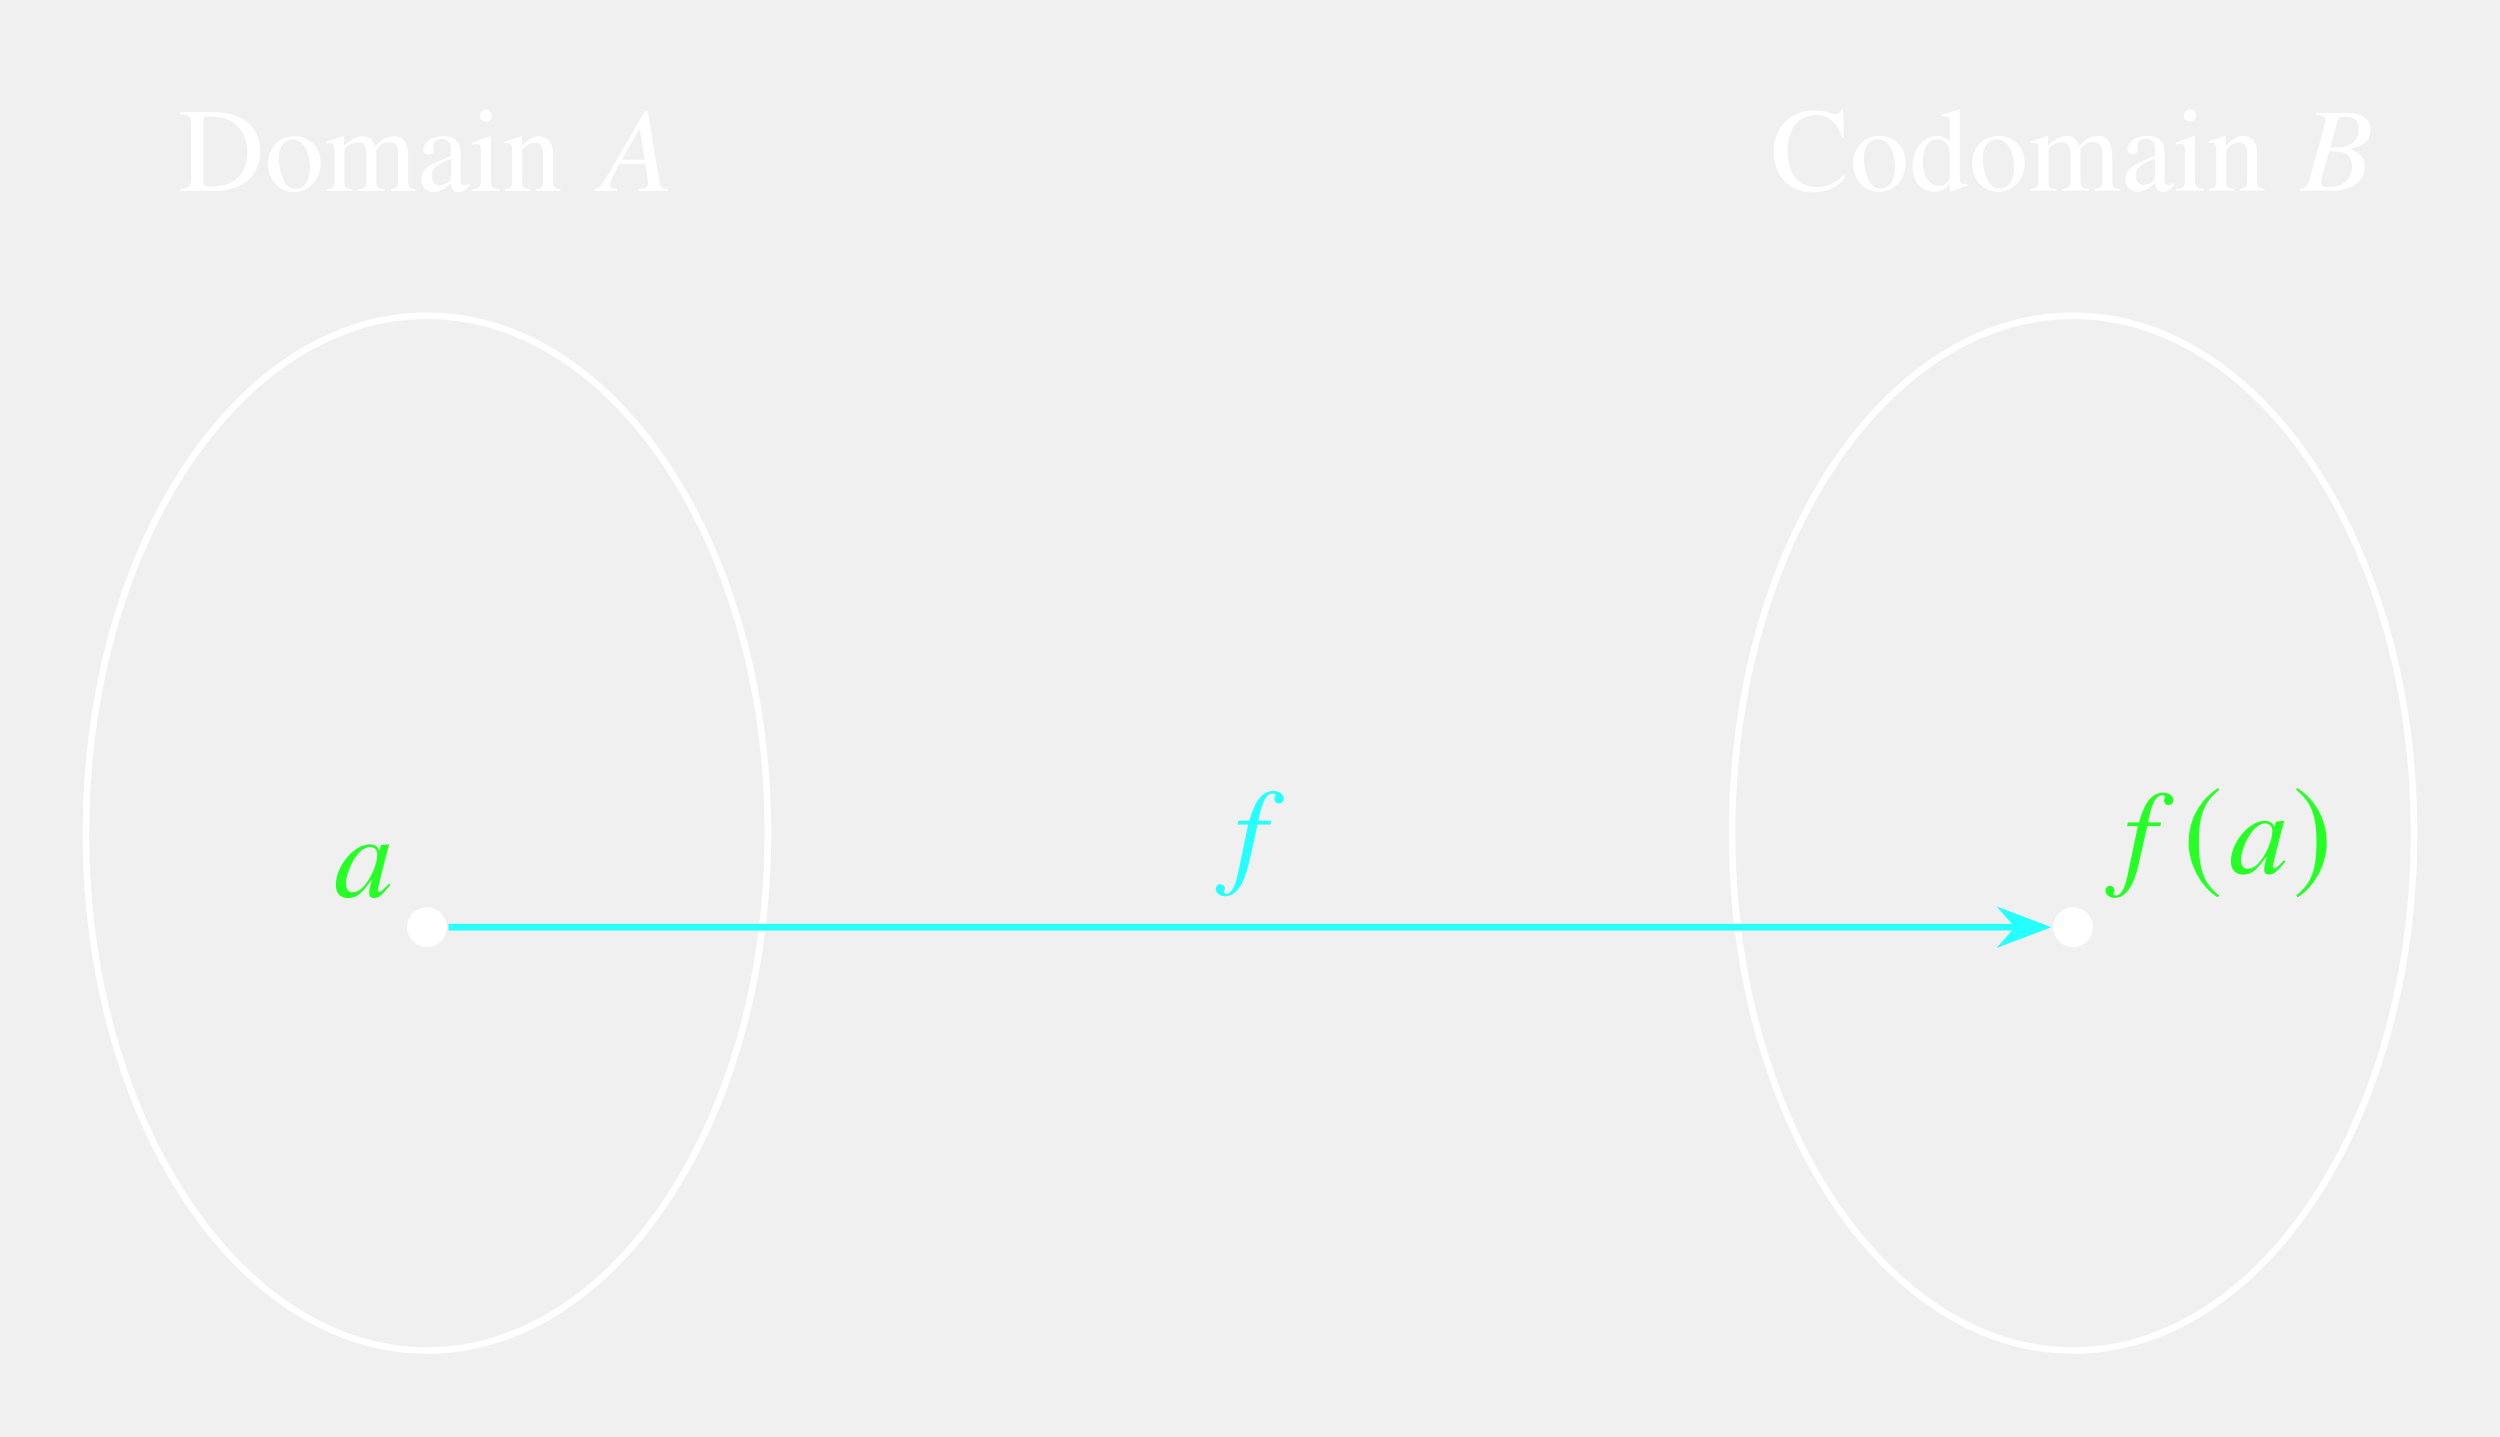
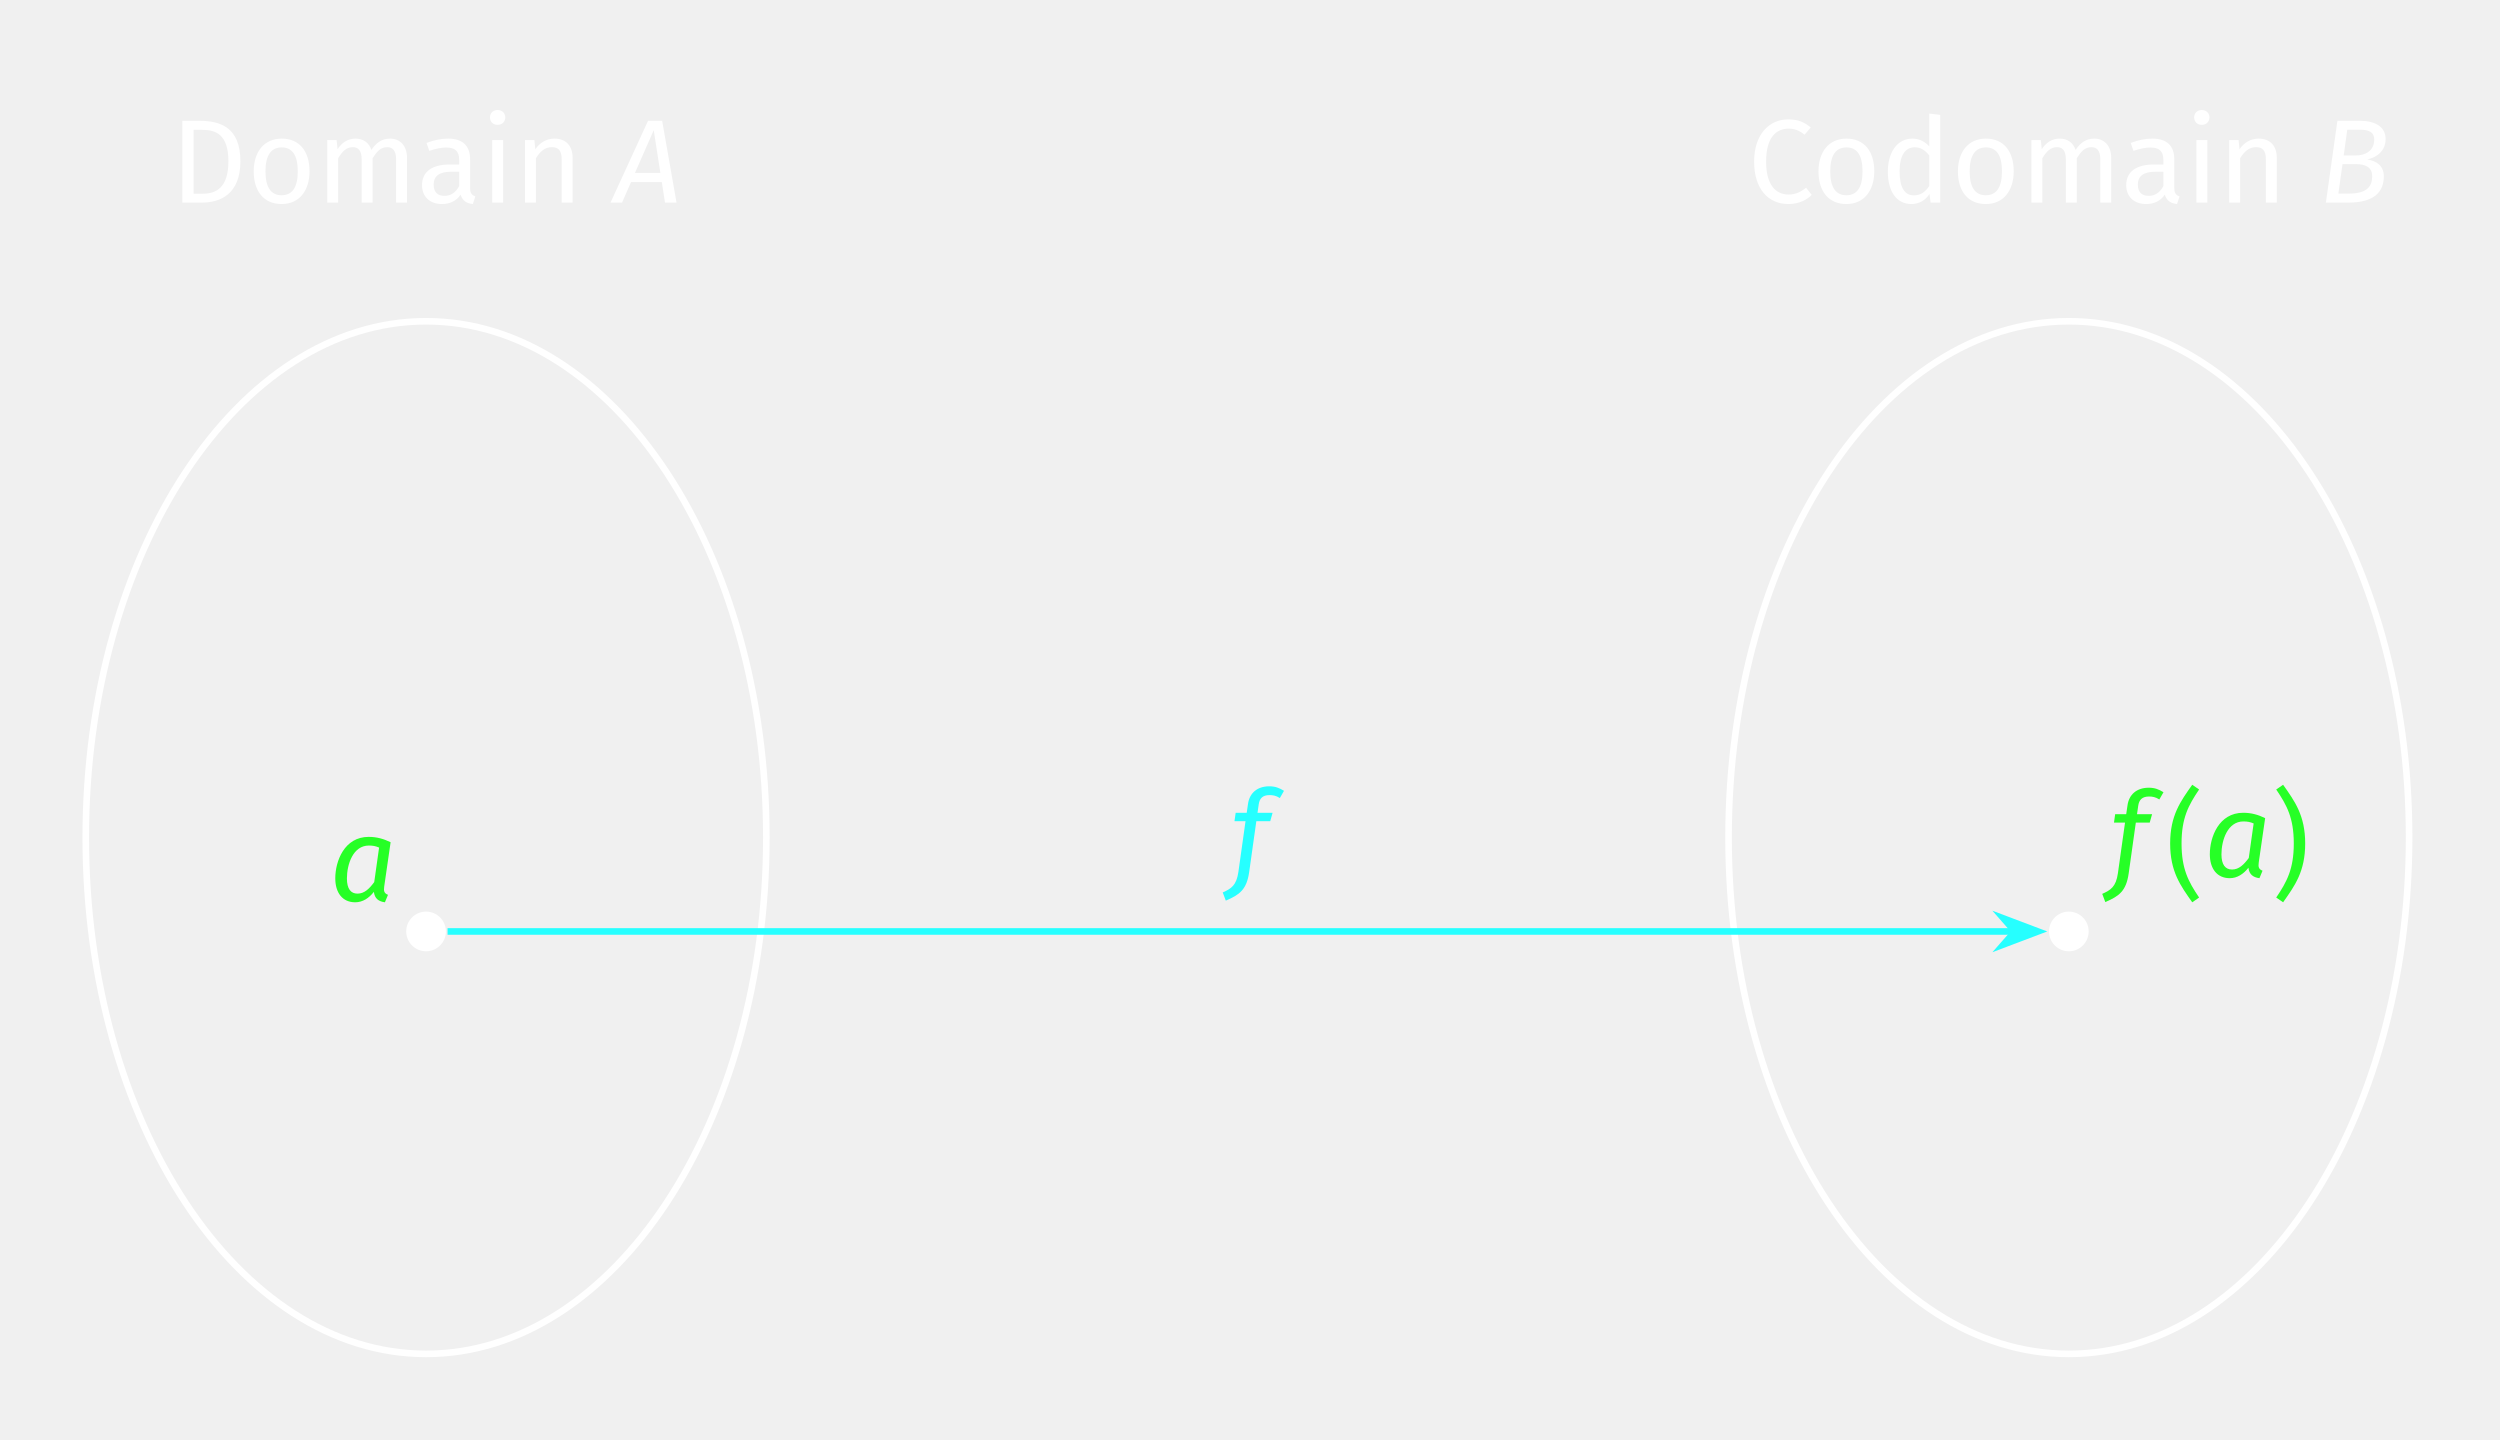
- <svg xmlns="http://www.w3.org/2000/svg" version="1.1" width="301.352pt" height="173.15pt" viewBox="0 -173.15 301.352 173.15">
+ <svg xmlns="http://www.w3.org/2000/svg" version="1.1" width="301.971pt" height="173.892pt" viewBox="0 -173.892 301.971 173.892">
  <g id="page1">
    <g transform="matrix(1 0 0 -1 0 0)">
      <path d="M92.566 72.723C92.566 107.164 74.164 135.086 51.465 135.086C28.762 135.086 10.359 107.164 10.359 72.723C10.359 38.281 28.762 10.359 51.465 10.359C74.164 10.359 92.566 38.281 92.566 72.723Z" stroke="#fff" fill="none" stroke-width=".797" />
-       <path d="M31.37 154.927C31.37 156.218 30.94 157.337 30.151 158.126C29.175 159.115 27.611 159.632 25.646 159.632H21.773V159.359C22.907 159.259 23.036 159.13 23.036 158.069V151.699C23.036 150.667 22.864 150.48 21.773 150.409V150.136H25.847C27.511 150.136 29.017 150.609 29.907 151.413C30.839 152.259 31.37 153.536 31.37 154.927ZM29.806 154.827C29.806 153.134 29.218 151.929 28.056 151.255C27.325 150.839 26.493 150.667 25.245 150.667C24.671 150.667 24.499 150.796 24.499 151.255V158.542C24.499 158.986 24.657 159.101 25.245 159.101C26.478 159.101 27.411 158.872 28.099 158.384C29.218 157.609 29.806 156.376 29.806 154.827ZM38.644 153.493C38.644 155.372 37.324 156.734 35.488 156.734C33.623 156.734 32.318 155.357 32.318 153.378C32.318 151.441 33.652 149.993 35.459 149.993C37.267 149.993 38.644 151.513 38.644 153.493ZM37.353 152.99C37.353 151.37 36.707 150.394 35.631 150.394C35.072 150.394 34.541 150.739 34.24 151.312C33.838 152.058 33.609 153.062 33.609 154.081C33.609 155.444 34.283 156.333 35.302 156.333C36.506 156.333 37.353 154.956 37.353 152.99ZM50.192 150.136V150.351L49.819 150.38C49.388 150.409 49.202 150.667 49.202 151.226V154.181C49.202 155.874 48.642 156.734 47.538 156.734C46.706 156.734 45.975 156.361 45.2 155.529C44.942 156.347 44.454 156.734 43.679 156.734C43.048 156.734 42.647 156.534 41.456 155.63V156.706L41.355 156.734C40.624 156.462 40.136 156.304 39.347 156.089V155.845C39.534 155.888 39.649 155.902 39.806 155.902C40.179 155.902 40.309 155.673 40.309 154.984V151.355C40.309 150.581 40.108 150.365 39.304 150.351V150.136H42.489V150.351C41.729 150.38 41.513 150.538 41.513 151.097V155.142C41.513 155.142 41.628 155.314 41.729 155.415C42.087 155.745 42.704 155.989 43.206 155.989C43.837 155.989 44.153 155.486 44.153 154.482V151.37C44.153 150.566 43.995 150.409 43.177 150.351V150.136H46.391V150.351C45.573 150.365 45.358 150.609 45.358 151.499V155.114C45.788 155.73 46.261 155.989 46.921 155.989C47.739 155.989 47.997 155.601 47.997 154.411V151.384C47.997 150.566 47.882 150.452 47.05 150.351V150.136H50.192ZM56.577 150.71V151.083C56.333 150.882 56.16 150.81 55.945 150.81C55.615 150.81 55.515 151.011 55.515 151.642V154.439C55.515 155.171 55.443 155.573 55.242 155.902C54.941 156.448 54.324 156.734 53.449 156.734C52.718 156.734 52.029 156.534 51.627 156.204C51.269 155.902 51.039 155.486 51.039 155.128C51.039 154.798 51.312 154.511 51.656 154.511C52.001 154.511 52.302 154.798 52.302 155.114C52.302 155.171 52.288 155.243 52.273 155.343C52.244 155.472 52.23 155.587 52.23 155.687C52.23 156.074 52.689 156.39 53.263 156.39C53.966 156.39 54.353 155.974 54.353 155.199V154.324C52.144 153.435 51.9 153.32 51.283 152.775C50.968 152.489 50.767 152.001 50.767 151.527C50.767 150.624 51.384 149.993 52.273 149.993C52.904 149.993 53.492 150.294 54.367 151.04C54.439 150.279 54.697 149.993 55.285 149.993C55.773 149.993 56.074 150.165 56.577 150.71ZM54.353 151.9C54.353 151.456 54.281 151.327 53.98 151.14C53.636 150.939 53.234 150.824 52.933 150.824C52.431 150.824 52.029 151.312 52.029 151.929V151.986C52.029 152.833 52.617 153.349 54.353 153.98V151.9ZM60.235 150.136V150.351C59.288 150.423 59.173 150.566 59.173 151.599V156.691L59.116 156.734L56.893 155.945V155.73L57.008 155.745C57.18 155.773 57.366 155.788 57.495 155.788C57.84 155.788 57.969 155.558 57.969 154.927V151.599C57.969 150.566 57.825 150.409 56.835 150.351V150.136H60.235ZM59.303 159.202C59.303 159.603 58.987 159.933 58.571 159.933C58.169 159.933 57.84 159.603 57.84 159.202C57.84 158.786 58.169 158.47 58.571 158.47C58.987 158.47 59.303 158.786 59.303 159.202ZM67.551 150.136V150.351C66.848 150.423 66.676 150.595 66.676 151.298V154.583C66.676 155.931 66.045 156.734 64.984 156.734C64.323 156.734 63.879 156.49 62.904 155.573V156.706L62.803 156.734C62.1 156.476 61.613 156.319 60.824 156.089V155.845C60.91 155.888 61.053 155.902 61.211 155.902C61.613 155.902 61.742 155.687 61.742 154.984V151.427C61.742 150.609 61.584 150.409 60.852 150.351V150.136H63.893V150.351C63.162 150.409 62.947 150.581 62.947 151.097V155.128C63.635 155.773 63.951 155.945 64.424 155.945C65.127 155.945 65.471 155.501 65.471 154.554V151.556C65.471 150.652 65.285 150.409 64.568 150.351V150.136H67.551Z" fill="#fff" />
-       <path d="M80.52 150.136V150.365C79.702 150.437 79.602 150.552 79.43 151.599L78.082 159.718H77.709L73.549 152.546C72.416 150.638 72.272 150.48 71.698 150.365V150.136H74.381V150.365C73.649 150.437 73.534 150.509 73.534 150.868C73.534 151.14 73.577 151.269 73.821 151.757L74.639 153.378H77.795L78.082 151.499C78.096 151.37 78.11 151.24 78.11 151.126C78.11 150.581 77.909 150.452 76.992 150.365V150.136H80.52ZM77.723 153.894H74.94L77.092 157.624L77.723 153.894Z" fill="#fff" />
+       <path d="M24.089 159.3H22.024V149.419H24.39C26.527 149.419 29.037 150.38 29.037 154.41C29.037 158.511 26.613 159.3 24.089 159.3ZM24.39 158.21C25.968 158.21 27.588 157.751 27.588 154.41C27.588 151.154 26.039 150.495 24.491 150.495H23.387V158.21H24.39ZM34.031 157.149C31.88 157.149 30.646 155.528 30.646 153.191C30.646 150.796 31.865 149.247 34.016 149.247C36.153 149.247 37.386 150.867 37.386 153.205C37.386 155.6 36.182 157.149 34.031 157.149ZM34.031 156.087C35.278 156.087 35.967 155.17 35.967 153.205C35.967 151.226 35.278 150.308 34.016 150.308S32.066 151.226 32.066 153.191C32.066 155.17 32.769 156.087 34.031 156.087ZM47.113 157.149C46.094 157.149 45.406 156.604 44.861 155.786C44.574 156.647 43.886 157.149 42.954 157.149C41.964 157.149 41.276 156.632 40.774 155.872L40.659 156.976H39.526V149.419H40.846V154.782C41.348 155.586 41.807 156.116 42.624 156.116C43.198 156.116 43.685 155.786 43.685 154.653V149.419H45.005V154.782C45.521 155.586 45.965 156.116 46.783 156.116C47.356 156.116 47.844 155.786 47.844 154.653V149.419H49.163V154.84C49.163 156.26 48.346 157.149 47.113 157.149ZM56.783 151.183V154.639C56.783 156.216 55.951 157.149 54.13 157.149C53.284 157.149 52.452 156.976 51.52 156.632L51.85 155.671C52.624 155.93 53.327 156.073 53.886 156.073C54.933 156.073 55.463 155.671 55.463 154.582V154.022H54.302C52.194 154.022 50.975 153.148 50.975 151.527C50.975 150.179 51.878 149.247 53.384 149.247C54.302 149.247 55.105 149.591 55.636 150.38C55.865 149.634 56.353 149.333 57.113 149.247L57.414 150.165C57.027 150.308 56.783 150.523 56.783 151.183ZM53.685 150.236C52.825 150.236 52.38 150.71 52.38 151.599C52.38 152.631 53.083 153.148 54.474 153.148H55.463V151.412C55.033 150.624 54.46 150.236 53.685 150.236ZM60.099 160.605C59.553 160.605 59.181 160.218 59.181 159.702C59.181 159.199 59.553 158.812 60.099 158.812C60.658 158.812 61.031 159.199 61.031 159.702C61.031 160.218 60.658 160.605 60.099 160.605ZM60.773 156.976H59.453V149.419H60.773V156.976ZM66.969 157.149C65.98 157.149 65.177 156.632 64.66 155.858L64.546 156.976H63.413V149.419H64.732V154.782C65.234 155.586 65.808 156.116 66.654 156.116C67.385 156.116 67.844 155.786 67.844 154.653V149.419H69.163V154.84C69.163 156.274 68.36 157.149 66.969 157.149Z" fill="#fff" />
+       <path d="M76.697 153.004L78.963 158.167L79.766 153.004H76.697ZM80.325 149.419H81.717L79.981 159.3H78.275L73.743 149.419H75.134L76.224 151.9H79.938L80.325 149.419Z" fill="#fff" />
      <path d="M290.992 72.723C290.992 107.164 272.594 135.086 249.891 135.086C227.191 135.086 208.789 107.164 208.789 72.723C208.789 38.281 227.191 10.359 249.891 10.359C272.594 10.359 290.992 38.281 290.992 72.723Z" stroke="#fff" fill="none" stroke-width=".797" stroke-miterlimit="10" />
-       <path d="M222.479 151.789L222.221 152.047C221.159 151.029 220.212 150.598 219.022 150.598C218.161 150.598 217.387 150.856 216.784 151.359C215.938 152.061 215.465 153.352 215.465 155.016C215.465 157.613 216.799 159.291 218.878 159.291C219.711 159.291 220.442 158.99 221.016 158.416C221.475 157.957 221.69 157.555 221.962 156.623H222.292L222.163 159.865H221.862C221.776 159.564 221.546 159.391 221.274 159.391C221.131 159.391 220.93 159.434 220.7 159.52C219.997 159.75 219.295 159.865 218.591 159.865C217.487 159.865 216.354 159.449 215.479 158.731C214.389 157.828 213.801 156.465 213.801 154.83C213.801 151.918 215.708 149.967 218.563 149.967C220.184 149.967 221.604 150.627 222.479 151.789ZM229.71 153.525C229.71 155.404 228.39 156.766 226.554 156.766C224.689 156.766 223.384 155.389 223.384 153.41C223.384 151.473 224.718 150.025 226.525 150.025C228.333 150.025 229.71 151.545 229.71 153.525ZM228.419 153.022C228.419 151.402 227.773 150.426 226.697 150.426C226.138 150.426 225.607 150.77 225.306 151.344C224.905 152.09 224.675 153.094 224.675 154.113C224.675 155.476 225.349 156.365 226.368 156.365C227.572 156.365 228.419 154.988 228.419 153.022ZM237.184 150.77V151C236.926 150.985 236.897 150.985 236.854 150.985C236.338 150.985 236.223 151.143 236.223 151.803V159.936L236.151 159.965C235.463 159.721 234.961 159.578 234.042 159.334V159.105C234.157 159.119 234.243 159.119 234.358 159.119C234.889 159.119 235.018 158.976 235.018 158.387V156.15C234.473 156.609 234.086 156.766 233.512 156.766C231.862 156.766 230.528 155.145 230.528 153.109C230.528 151.272 231.604 150.025 233.182 150.025C233.985 150.025 234.53 150.311 235.018 150.985V150.068L235.075 150.025L237.184 150.77ZM235.018 151.631C235.018 151.531 234.917 151.359 234.774 151.201C234.516 150.914 234.157 150.77 233.741 150.77C232.551 150.77 231.762 151.918 231.762 153.682C231.762 155.303 232.465 156.365 233.555 156.365C234.315 156.365 235.018 155.69 235.018 154.93V151.631ZM244.056 153.525C244.056 155.404 242.736 156.766 240.9 156.766C239.035 156.766 237.73 155.389 237.73 153.41C237.73 151.473 239.064 150.025 240.871 150.025C242.679 150.025 244.056 151.545 244.056 153.525ZM242.765 153.022C242.765 151.402 242.119 150.426 241.043 150.426C240.484 150.426 239.953 150.77 239.652 151.344C239.251 152.09 239.021 153.094 239.021 154.113C239.021 155.476 239.695 156.365 240.714 156.365C241.918 156.365 242.765 154.988 242.765 153.022ZM255.604 150.168V150.383L255.231 150.412C254.8 150.44 254.614 150.699 254.614 151.258V154.213C254.614 155.906 254.054 156.766 252.95 156.766C252.118 156.766 251.387 156.393 250.612 155.561C250.354 156.379 249.866 156.766 249.091 156.766C248.46 156.766 248.059 156.565 246.868 155.662V156.738L246.768 156.766C246.036 156.494 245.549 156.336 244.76 156.121V155.877C244.946 155.92 245.061 155.934 245.219 155.934C245.591 155.934 245.721 155.705 245.721 155.016V151.387C245.721 150.613 245.52 150.397 244.716 150.383V150.168H247.901V150.383C247.141 150.412 246.925 150.57 246.925 151.129V155.174C246.925 155.174 247.041 155.346 247.141 155.447C247.499 155.777 248.116 156.02 248.618 156.02C249.249 156.02 249.565 155.518 249.565 154.514V151.402C249.565 150.598 249.407 150.44 248.589 150.383V150.168H251.803V150.383C250.985 150.397 250.77 150.641 250.77 151.531V155.145C251.2 155.762 251.674 156.02 252.333 156.02C253.151 156.02 253.409 155.633 253.409 154.443V151.416C253.409 150.598 253.294 150.484 252.462 150.383V150.168H255.604ZM261.989 150.742V151.115C261.745 150.914 261.572 150.842 261.357 150.842C261.027 150.842 260.927 151.043 260.927 151.674V154.471C260.927 155.203 260.855 155.605 260.655 155.934C260.353 156.48 259.736 156.766 258.861 156.766C258.13 156.766 257.442 156.565 257.04 156.236C256.681 155.934 256.452 155.518 256.452 155.16C256.452 154.83 256.724 154.543 257.068 154.543C257.413 154.543 257.714 154.83 257.714 155.145C257.714 155.203 257.7 155.275 257.685 155.375C257.656 155.504 257.642 155.619 257.642 155.719C257.642 156.106 258.101 156.422 258.675 156.422C259.378 156.422 259.765 156.006 259.765 155.231V154.356C257.556 153.467 257.312 153.352 256.696 152.807C256.38 152.52 256.179 152.033 256.179 151.559C256.179 150.656 256.796 150.025 257.685 150.025C258.317 150.025 258.905 150.326 259.78 151.072C259.851 150.311 260.109 150.025 260.697 150.025C261.185 150.025 261.486 150.197 261.989 150.742ZM259.765 151.932C259.765 151.488 259.693 151.359 259.392 151.172C259.048 150.971 258.646 150.856 258.345 150.856C257.843 150.856 257.442 151.344 257.442 151.961V152.018C257.442 152.865 258.03 153.381 259.765 154.012V151.932ZM265.647 150.168V150.383C264.701 150.455 264.586 150.598 264.586 151.631V156.723L264.528 156.766L262.305 155.977V155.762L262.42 155.777C262.592 155.805 262.778 155.82 262.907 155.82C263.252 155.82 263.381 155.59 263.381 154.959V151.631C263.381 150.598 263.237 150.44 262.247 150.383V150.168H265.647ZM264.715 159.234C264.715 159.635 264.399 159.965 263.983 159.965C263.582 159.965 263.252 159.635 263.252 159.234C263.252 158.818 263.582 158.502 263.983 158.502C264.399 158.502 264.715 158.818 264.715 159.234ZM272.963 150.168V150.383C272.26 150.455 272.088 150.627 272.088 151.33V154.615C272.088 155.963 271.457 156.766 270.396 156.766C269.736 156.766 269.291 156.522 268.316 155.605V156.738L268.215 156.766C267.512 156.508 267.025 156.351 266.236 156.121V155.877C266.322 155.92 266.465 155.934 266.623 155.934C267.025 155.934 267.154 155.719 267.154 155.016V151.459C267.154 150.641 266.996 150.44 266.264 150.383V150.168H269.305V150.383C268.574 150.44 268.359 150.613 268.359 151.129V155.16C269.047 155.805 269.363 155.977 269.836 155.977C270.539 155.977 270.883 155.533 270.883 154.586V151.588C270.883 150.684 270.697 150.44 269.98 150.383V150.168H272.963Z" fill="#fff" />
-       <path d="M285.058 153.037C285.058 154.084 284.613 154.615 283.25 155.203C284.268 155.447 284.685 155.619 285.143 156.02C285.545 156.365 285.76 156.838 285.76 157.426C285.76 158.789 284.742 159.535 282.892 159.535H279.191V159.305C280.094 159.234 280.295 159.133 280.295 158.717C280.295 158.502 280.238 158.158 280.138 157.799L278.373 151.459C278.115 150.627 278.014 150.541 277.211 150.397V150.168H281.256C283.508 150.168 285.058 151.33 285.058 153.037ZM283.508 153.094C283.508 151.545 282.447 150.598 280.697 150.598C280.094 150.598 279.779 150.799 279.779 151.201C279.779 151.387 279.951 152.061 280.281 153.209L280.74 154.916C281.643 154.916 282.26 154.859 282.547 154.744C283.15 154.514 283.508 153.883 283.508 153.094ZM284.312 157.555C284.312 156.078 283.351 155.375 281.371 155.375H280.883L281.816 158.703C281.902 159.018 282.074 159.105 282.633 159.105C283.795 159.105 284.312 158.617 284.312 157.555Z" fill="#fff" />
+       <path d="M215.979 159.472C213.742 159.472 211.878 157.708 211.878 154.366C211.878 151.04 213.613 149.247 216.008 149.247C217.342 149.247 218.288 149.792 218.833 150.351L218.159 151.211C217.6 150.796 216.983 150.394 216.051 150.394C214.517 150.394 213.326 151.513 213.326 154.366C213.326 157.349 214.574 158.353 216.065 158.353C216.754 158.353 217.356 158.124 217.972 157.622L218.718 158.497C217.93 159.128 217.227 159.472 215.979 159.472Z" fill="#fff" />
+       <path d="M223.035 157.149C220.884 157.149 219.651 155.528 219.651 153.191C219.651 150.796 220.87 149.247 223.021 149.247C225.158 149.247 226.391 150.867 226.391 153.205C226.391 155.6 225.186 157.149 223.035 157.149ZM223.035 156.087C224.283 156.087 224.971 155.17 224.971 153.205C224.971 151.226 224.283 150.308 223.021 150.308S221.071 151.226 221.071 153.191C221.071 155.17 221.773 156.087 223.035 156.087ZM233.034 160.175V156.216C232.532 156.747 231.886 157.149 230.997 157.149C229.147 157.149 228.029 155.471 228.029 153.162C228.029 150.81 229.047 149.247 230.883 149.247C231.815 149.247 232.575 149.706 233.062 150.466L233.191 149.419H234.353V160.017L233.034 160.175ZM231.17 150.294C230.08 150.294 229.449 151.197 229.449 153.191C229.449 155.155 230.151 156.102 231.284 156.102C232.03 156.102 232.56 155.715 233.034 155.112V151.412C232.532 150.71 232.016 150.294 231.17 150.294ZM239.877 157.149C237.726 157.149 236.493 155.528 236.493 153.191C236.493 150.796 237.712 149.247 239.863 149.247C242 149.247 243.233 150.867 243.233 153.205C243.233 155.6 242.029 157.149 239.877 157.149ZM239.877 156.087C241.125 156.087 241.814 155.17 241.814 153.205C241.814 151.226 241.125 150.308 239.863 150.308C238.601 150.308 237.913 151.226 237.913 153.191C237.913 155.17 238.616 156.087 239.877 156.087ZM252.959 157.149C251.941 157.149 251.253 156.604 250.708 155.786C250.421 156.647 249.733 157.149 248.801 157.149C247.811 157.149 247.123 156.632 246.621 155.872L246.506 156.976H245.373V149.419H246.692V154.782C247.194 155.586 247.654 156.116 248.471 156.116C249.044 156.116 249.532 155.786 249.532 154.653V149.419H250.851V154.782C251.368 155.586 251.812 156.116 252.63 156.116C253.203 156.116 253.691 155.786 253.691 154.653V149.419H255.01V154.84C255.01 156.26 254.193 157.149 252.959 157.149ZM262.63 151.183V154.639C262.63 156.216 261.798 157.149 259.977 157.149C259.13 157.149 258.299 156.976 257.366 156.632L257.696 155.671C258.471 155.93 259.174 156.073 259.733 156.073C260.78 156.073 261.31 155.671 261.31 154.582V154.022H260.149C258.041 154.022 256.822 153.148 256.822 151.527C256.822 150.179 257.725 149.247 259.231 149.247C260.149 149.247 260.952 149.591 261.482 150.38C261.712 149.634 262.2 149.333 262.96 149.247L263.26 150.165C262.873 150.308 262.63 150.523 262.63 151.183ZM259.532 150.236C258.672 150.236 258.227 150.71 258.227 151.599C258.227 152.631 258.93 153.148 260.321 153.148H261.31V151.412C260.88 150.624 260.306 150.236 259.532 150.236ZM265.945 160.605C265.4 160.605 265.027 160.218 265.027 159.702C265.027 159.199 265.4 158.812 265.945 158.812C266.505 158.812 266.877 159.199 266.877 159.702C266.877 160.218 266.505 160.605 265.945 160.605ZM266.619 156.976H265.3V149.419H266.619V156.976ZM272.816 157.149C271.826 157.149 271.023 156.632 270.507 155.858L270.392 156.976H269.26V149.419H270.579V154.782C271.081 155.586 271.654 156.116 272.5 156.116C273.232 156.116 273.691 155.786 273.691 154.653V149.419H275.01V154.84C275.01 156.274 274.207 157.149 272.816 157.149Z" fill="#fff" />
+       <path d="M283.722 150.509H282.446L282.948 154.066H284.583C285.658 154.066 286.533 153.736 286.533 152.603C286.533 151.412 285.945 150.509 283.722 150.509ZM285.099 158.224C285.988 158.224 286.777 158.009 286.777 157.048C286.777 155.686 285.73 155.112 284.54 155.112H283.091L283.522 158.224H285.099ZM285.945 154.639C287.121 154.883 288.154 155.7 288.154 157.091C288.154 158.611 286.849 159.3 285.056 159.3H282.331L280.94 149.419H283.665C286.906 149.419 287.938 150.839 287.938 152.574C287.938 153.965 286.963 154.453 285.945 154.639Z" fill="#fff" />
      <path d="M53.859 61.383C53.859 62.707 52.785 63.781 51.465 63.781C50.141 63.781 49.066 62.707 49.066 61.383C49.066 60.062 50.141 58.988 51.465 58.988C52.785 58.988 53.859 60.062 53.859 61.383Z" fill="#fff" />
      <path d="M252.285 61.383C252.285 62.707 251.215 63.781 249.891 63.781C248.57 63.781 247.496 62.707 247.496 61.383C247.496 60.062 248.57 58.988 249.891 58.988C251.215 58.988 252.285 60.062 252.285 61.383Z" fill="#fff" />
-       <path d="M47.068 66.482L46.896 66.626L46.494 66.224C46.049 65.765 45.877 65.636 45.748 65.636C45.633 65.636 45.547 65.722 45.547 65.823C45.547 66.11 46.15 68.577 46.824 71.03C46.867 71.173 46.881 71.202 46.91 71.331L46.81 71.374L45.935 71.273L45.892 71.23L45.734 70.542C45.619 71.073 45.203 71.374 44.586 71.374C42.678 71.374 40.484 68.763 40.484 66.482C40.484 65.478 41.029 64.89 41.947 64.89C42.951 64.89 43.568 65.364 44.83 67.142C44.529 65.966 44.5 65.851 44.5 65.493C44.5 65.077 44.672 64.905 45.074 64.905C45.648 64.905 45.992 65.177 47.068 66.482ZM45.476 70.183C45.476 68.978 44.744 67.286 43.769 66.224C43.424 65.837 42.937 65.593 42.521 65.593C42.004 65.593 41.689 65.995 41.689 66.655C41.689 67.429 42.191 68.835 42.793 69.739C43.367 70.585 44.012 71.058 44.601 71.058C44.629 71.058 44.644 71.058 44.672 71.058C45.16 71.03 45.476 70.685 45.476 70.183Z" fill="#26ff26" />
-       <path d="M261.986 76.674C261.986 77.205 261.455 77.606 260.752 77.606C260.064 77.606 259.519 77.305 259.002 76.674C258.558 76.1 258.256 75.426 257.826 74.02H256.506L256.406 73.561H257.697L256.435 67.537C256.105 65.988 255.646 65.213 255.043 65.213C254.871 65.213 254.756 65.314 254.756 65.443C254.756 65.5 254.771 65.529 254.814 65.6C254.871 65.686 254.886 65.744 254.886 65.83C254.886 66.131 254.627 66.375 254.326 66.375S253.795 66.117 253.795 65.787C253.795 65.285 254.283 64.912 254.929 64.912C256.205 64.912 257.195 66.318 257.797 68.971L258.83 73.561H260.394L260.48 74.02H258.931C259.346 76.287 259.877 77.291 260.681 77.291C260.881 77.291 260.996 77.219 260.996 77.104C260.996 77.104 260.982 77.033 260.939 76.975C260.867 76.86 260.853 76.789 260.853 76.674C260.853 76.33 261.068 76.1 261.383 76.1C261.713 76.1 261.986 76.359 261.986 76.674Z" fill="#26ff26" />
-       <path d="M267.367 78.166C265.287 76.818 263.823 74.494 263.823 71.568C263.823 68.899 265.344 66.203 267.323 64.984L267.496 65.213C265.602 66.705 265.057 68.44 265.057 71.61C265.057 74.795 265.645 76.444 267.496 77.936L267.367 78.166Z" fill="#26ff26" />
-       <path d="M275.501 69.315L275.329 69.459L274.927 69.057C274.482 68.598 274.31 68.469 274.181 68.469C274.066 68.469 273.98 68.555 273.98 68.656C273.98 68.943 274.583 71.41 275.257 73.863C275.3 74.006 275.314 74.035 275.343 74.164L275.243 74.207L274.368 74.106L274.325 74.064L274.167 73.375C274.052 73.906 273.636 74.207 273.019 74.207C271.111 74.207 268.917 71.596 268.917 69.315C268.917 68.311 269.462 67.723 270.38 67.723C271.384 67.723 272.001 68.197 273.263 69.975C272.962 68.799 272.933 68.684 272.933 68.326C272.933 67.91 273.105 67.738 273.507 67.738C274.081 67.738 274.425 68.01 275.501 69.315ZM273.909 73.016C273.909 71.811 273.177 70.119 272.202 69.057C271.857 68.67 271.37 68.426 270.954 68.426C270.437 68.426 270.122 68.828 270.122 69.488C270.122 70.262 270.624 71.668 271.226 72.572C271.8 73.418 272.445 73.891 273.034 73.891C273.062 73.891 273.077 73.891 273.105 73.891C273.593 73.863 273.909 73.518 273.909 73.016Z" fill="#26ff26" />
-       <path d="M276.921 78.166L276.792 77.936C278.642 76.444 279.23 74.795 279.23 71.61C279.23 68.44 278.685 66.705 276.792 65.213L276.964 64.984C278.943 66.203 280.464 68.899 280.464 71.568C280.464 74.494 279.001 76.818 276.921 78.166Z" fill="#26ff26" />
+       <path d="M44.557 71.76C45.059 71.76 45.388 71.688 45.79 71.516L45.202 67.343C44.614 66.554 44.026 65.952 43.18 65.952C42.377 65.952 41.904 66.525 41.904 67.787C41.904 69.48 42.635 71.76 44.557 71.76ZM44.528 72.807C41.588 72.807 40.498 69.867 40.498 67.802C40.498 66.066 41.358 64.905 42.907 64.905C43.796 64.905 44.571 65.407 45.159 66.167C45.259 65.35 45.733 65.005 46.493 64.905L46.865 65.808C46.392 65.995 46.335 66.267 46.406 66.798L47.181 72.161C46.32 72.577 45.503 72.807 44.528 72.807Z" fill="#26ff26" />
+       <path d="M259.589 77.683C259.947 77.683 260.378 77.626 260.822 77.325L261.324 78.2C260.765 78.544 260.277 78.745 259.546 78.745C258.055 78.745 257.151 77.884 256.979 76.622L256.821 75.546H255.487L255.344 74.528H256.678L255.817 68.405C255.588 66.784 254.957 66.383 253.924 65.924L254.297 64.934C255.975 65.651 256.821 66.268 257.122 68.405L257.983 74.528H259.66L259.947 75.546H258.126L258.27 76.551C258.37 77.282 258.743 77.683 259.589 77.683Z" fill="#26ff26" />
+       <path d="M264.797 79.103C263.391 77.11 262.129 75.403 262.129 72.004C262.129 68.606 263.391 66.899 264.797 64.906L265.628 65.479C264.338 67.387 263.506 68.936 263.506 72.004C263.506 75.088 264.338 76.622 265.628 78.53L264.797 79.103ZM270.979 74.672C271.481 74.672 271.811 74.6 272.213 74.428L271.625 70.255C271.037 69.466 270.449 68.864 269.603 68.864C268.799 68.864 268.326 69.437 268.326 70.699C268.326 72.391 269.058 74.672 270.979 74.672ZM270.951 75.719C268.011 75.719 266.921 72.779 266.921 70.714C266.921 68.978 267.781 67.817 269.33 67.817C270.219 67.817 270.993 68.319 271.582 69.079C271.682 68.261 272.155 67.917 272.915 67.817L273.288 68.72C272.815 68.907 272.758 69.179 272.829 69.71L273.604 75.073C272.743 75.489 271.926 75.719 270.951 75.719ZM275.772 79.103L274.94 78.53C276.231 76.622 277.063 75.088 277.063 72.004C277.063 68.936 276.231 67.387 274.94 65.479L275.772 64.906C277.178 66.899 278.44 68.606 278.44 72.004C278.44 75.403 277.178 77.11 275.772 79.103Z" fill="#26ff26" />
      <path d="M54.059 61.383H243.187" stroke="#26ffff" fill="none" stroke-width=".797" stroke-miterlimit="10" />
      <path d="M246.16 61.383L242.008 62.953L243.386 61.383L242.008 59.812Z" fill="#26ffff" />
      <path d="M246.16 61.383L242.008 62.953L243.386 61.383L242.008 59.812Z" stroke="#26ffff" fill="none" stroke-width=".797" stroke-miterlimit="10" />
-       <path d="M154.749 76.874C154.749 77.405 154.218 77.806 153.515 77.806C152.827 77.806 152.282 77.505 151.765 76.874C151.321 76.3 151.02 75.626 150.589 74.22H149.27L149.169 73.761H150.46L149.198 67.737C148.868 66.188 148.409 65.413 147.806 65.413C147.634 65.413 147.52 65.514 147.52 65.643C147.52 65.7 147.534 65.729 147.577 65.8C147.634 65.886 147.649 65.944 147.649 66.03C147.649 66.331 147.39 66.575 147.089 66.575S146.558 66.317 146.558 65.987C146.558 65.485 147.046 65.112 147.692 65.112C148.968 65.112 149.958 66.518 150.56 69.171L151.593 73.761H153.157L153.243 74.22H151.694C152.11 76.487 152.64 77.491 153.444 77.491C153.645 77.491 153.759 77.419 153.759 77.304C153.759 77.304 153.745 77.233 153.702 77.175C153.63 77.06 153.616 76.989 153.616 76.874C153.616 76.53 153.831 76.3 154.146 76.3C154.476 76.3 154.749 76.559 154.749 76.874Z" fill="#26ffff" />
+       <path d="M153.356 77.854C153.714 77.854 154.145 77.797 154.589 77.496L155.091 78.371C154.532 78.715 154.044 78.916 153.313 78.916C151.822 78.916 150.918 78.055 150.746 76.793L150.588 75.718H149.254L149.111 74.699H150.445L149.584 68.576C149.355 66.955 148.724 66.554 147.691 66.095L148.064 65.105C149.742 65.823 150.588 66.439 150.889 68.576L151.75 74.699H153.428L153.714 75.718H151.893L152.037 76.722C152.137 77.453 152.51 77.854 153.356 77.854Z" fill="#26ffff" />
    </g>
  </g>
</svg>
